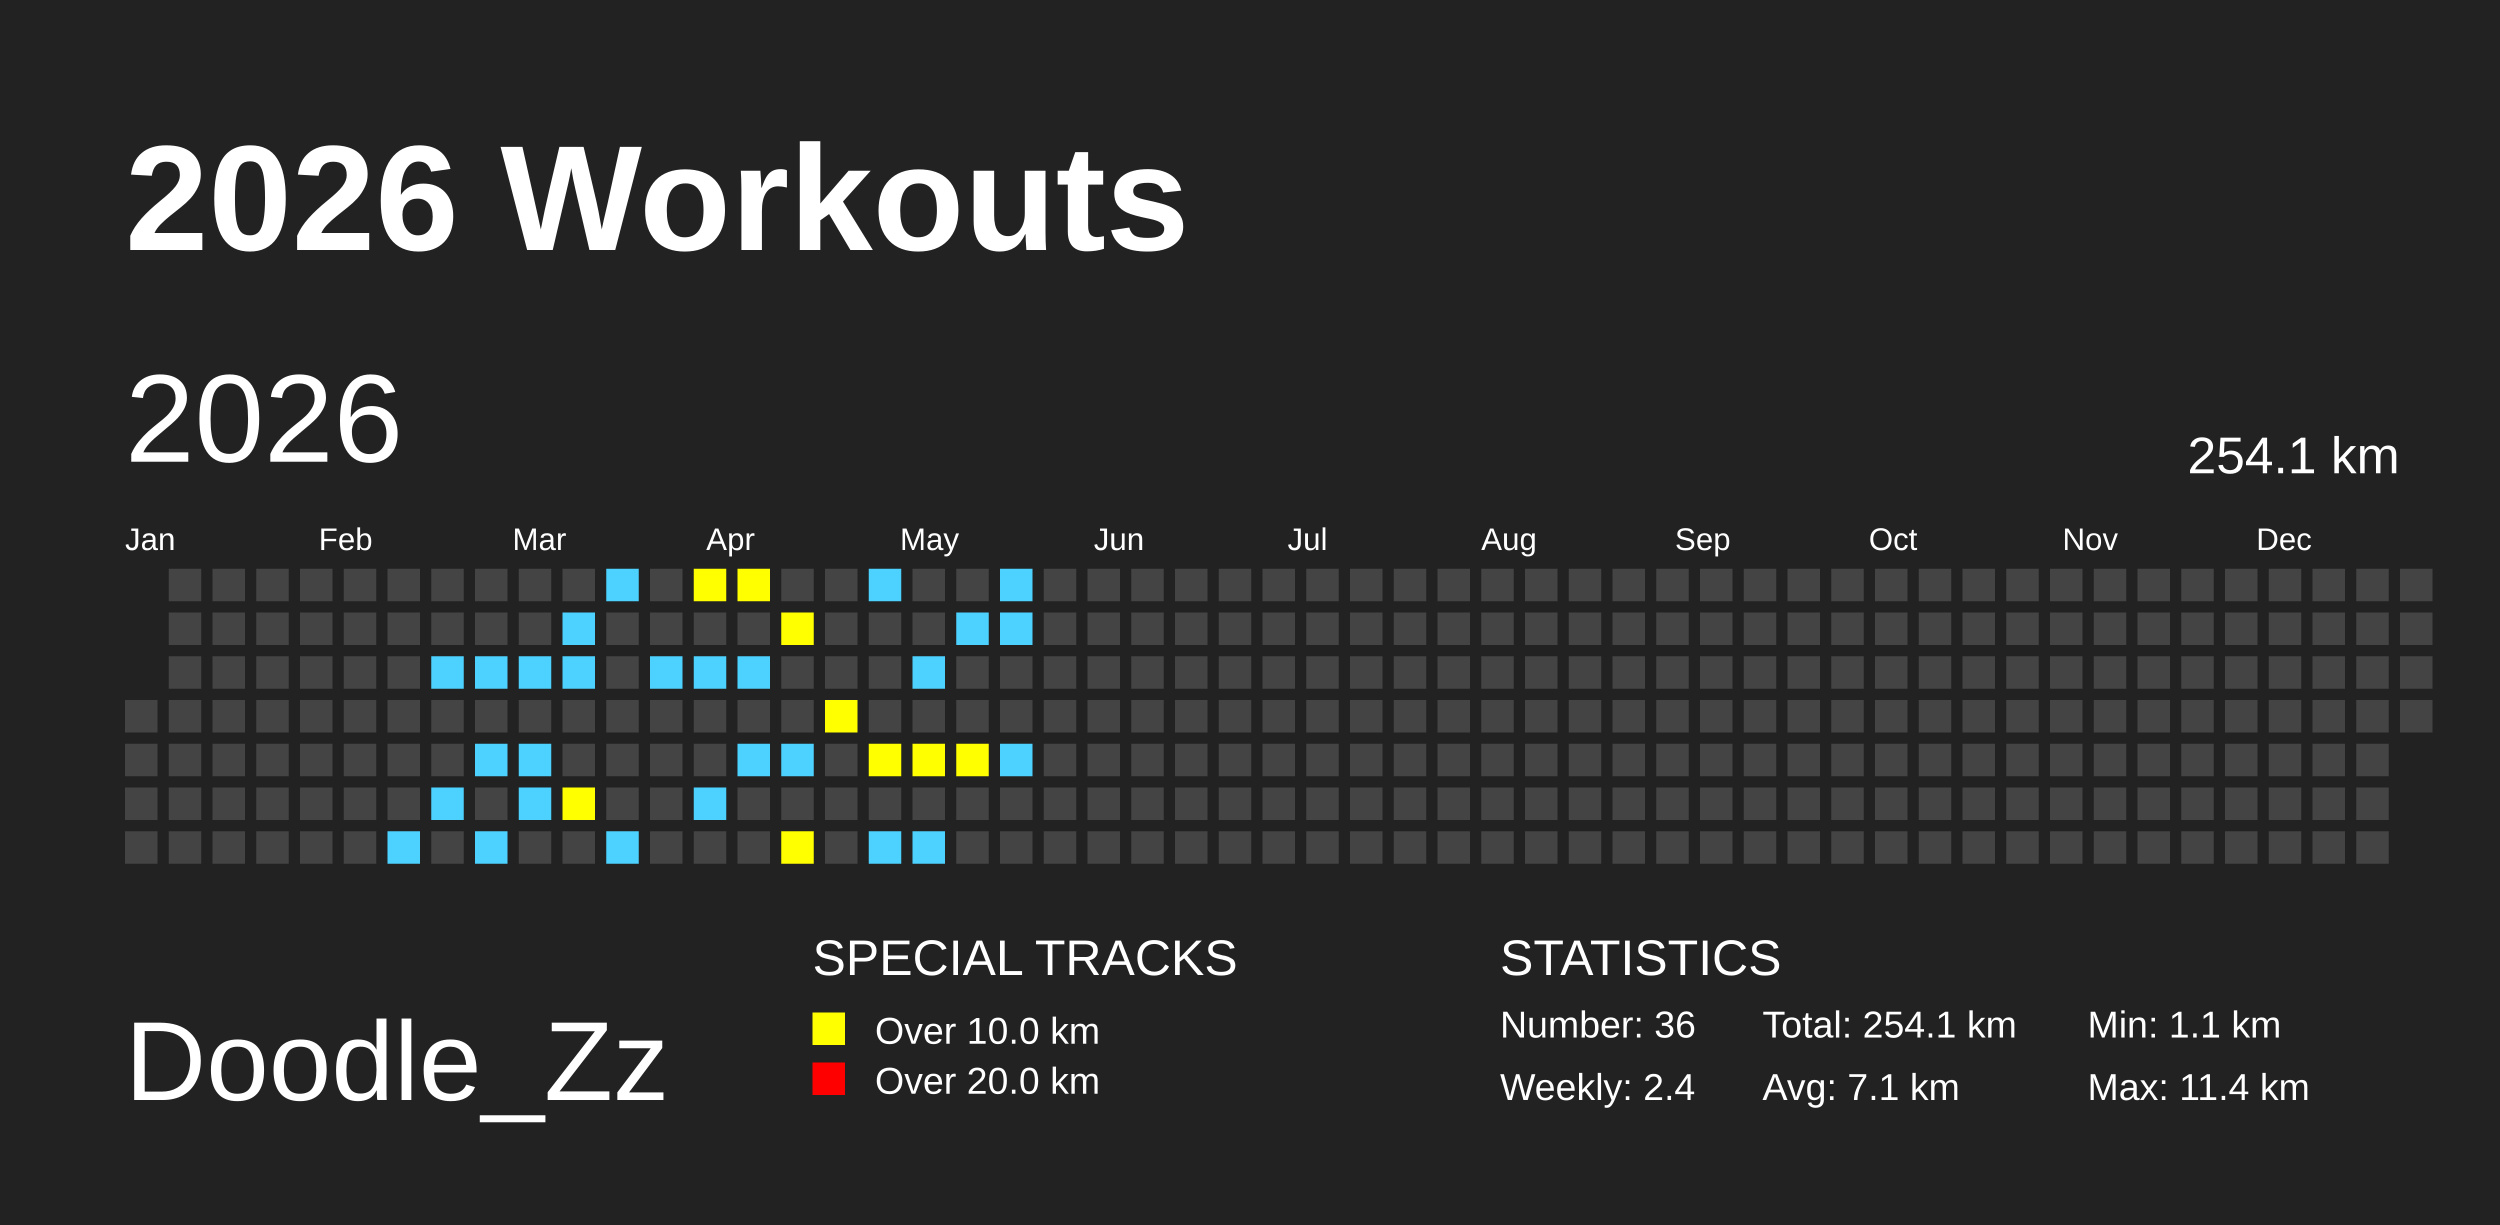
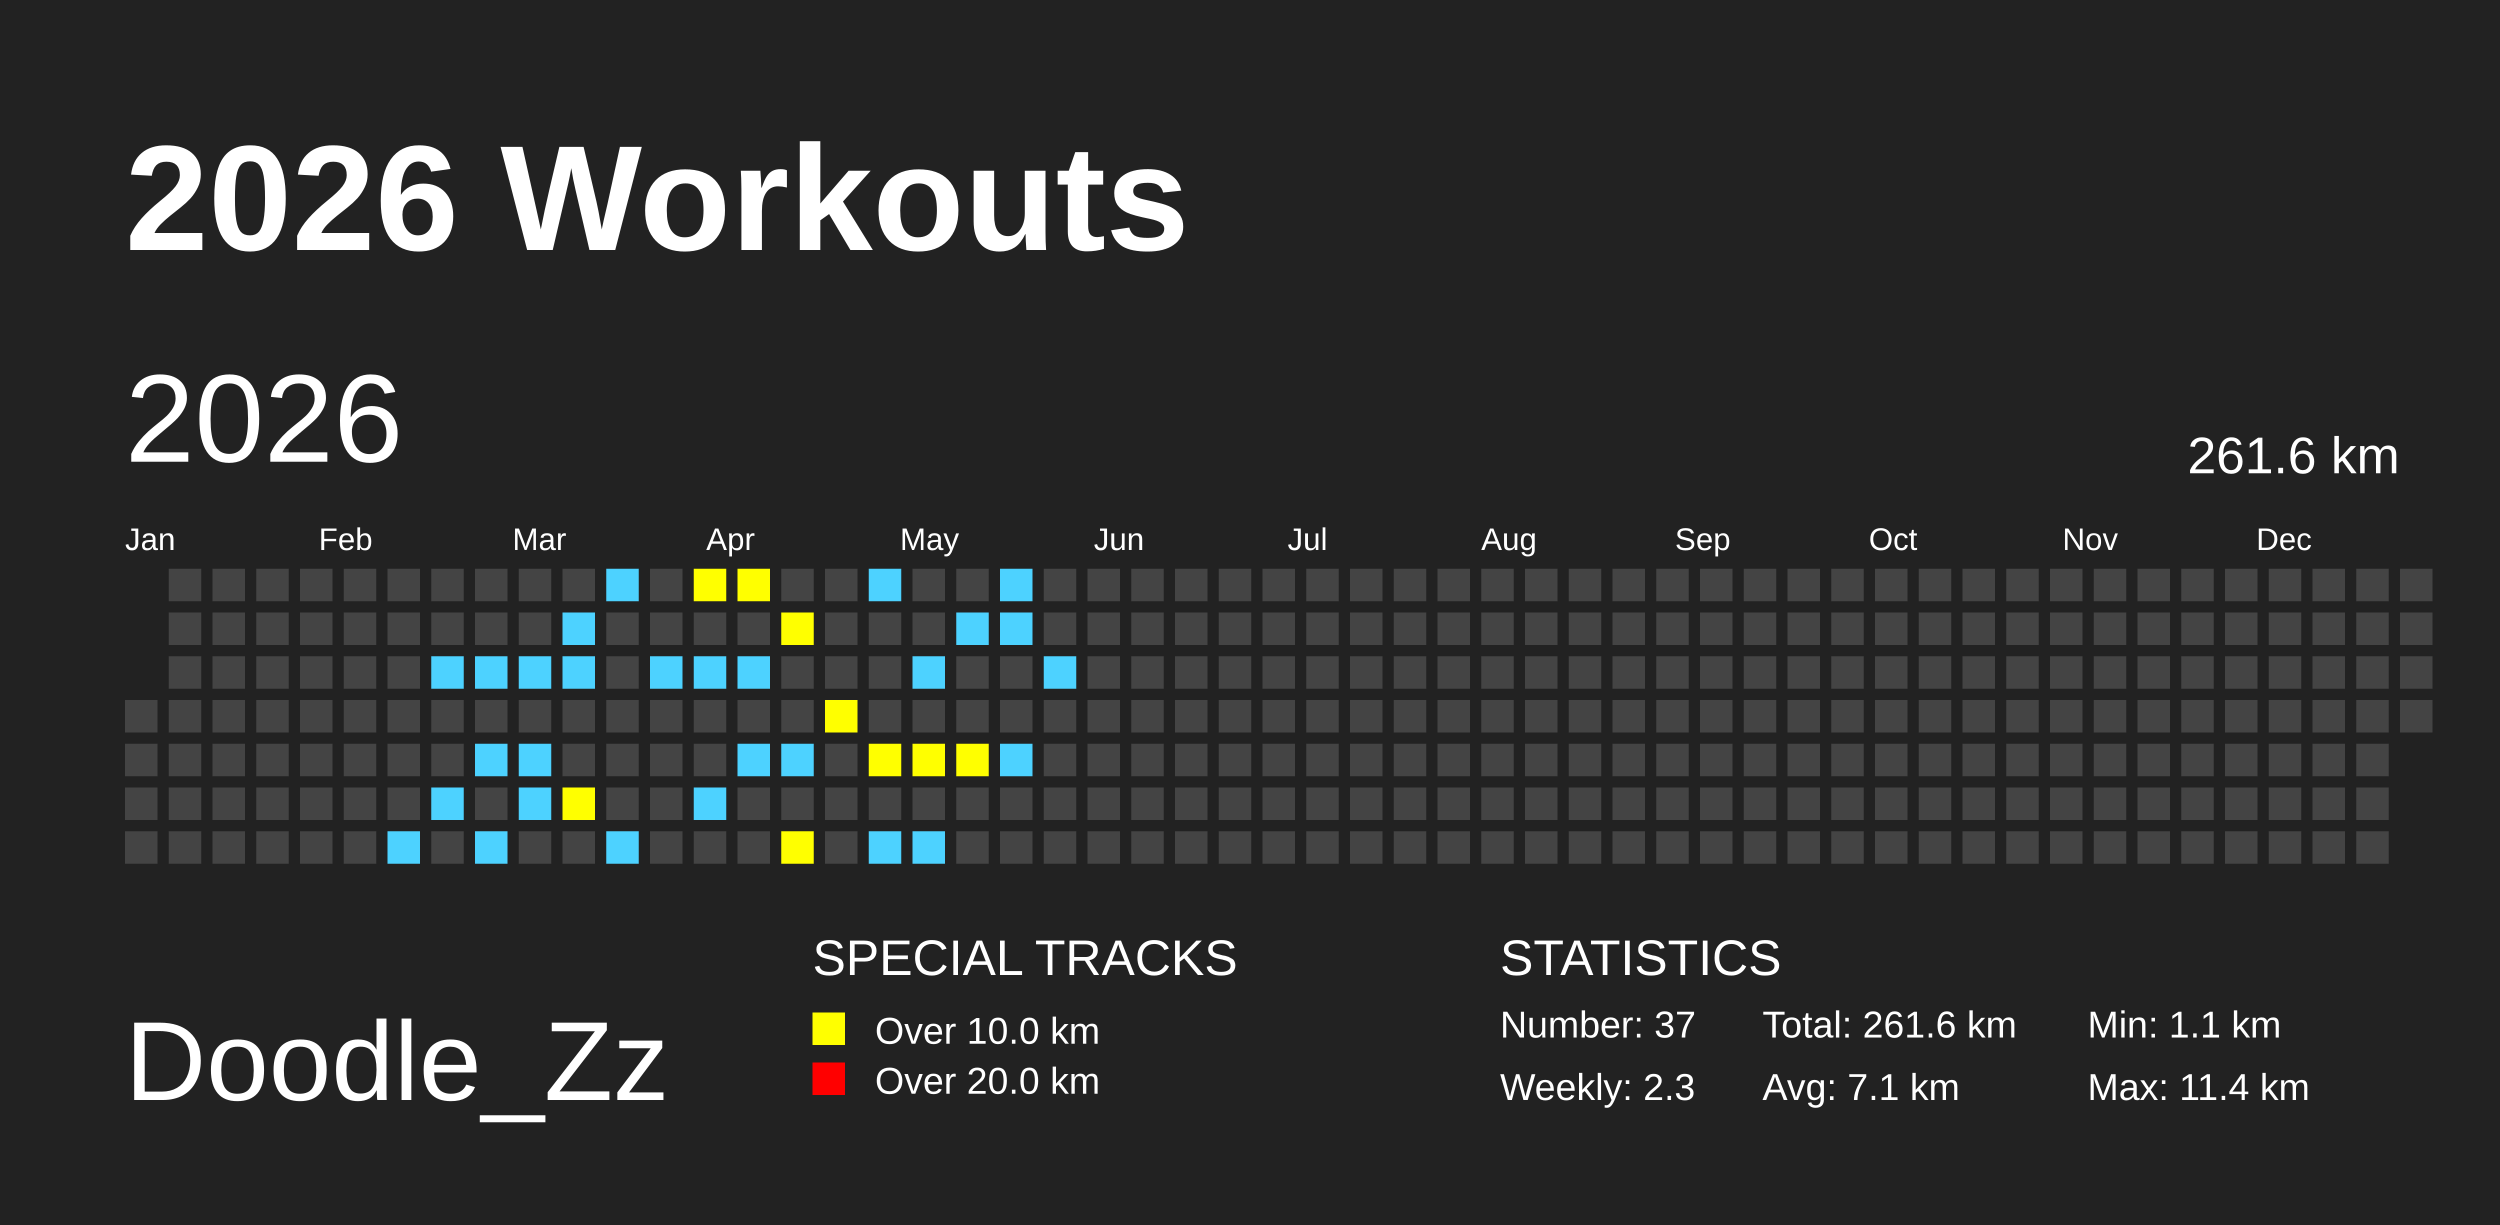
<svg xmlns="http://www.w3.org/2000/svg" baseProfile="full" height="98mm" version="1.1" viewBox="0,0,200,98" width="200mm">
  <defs />
  <rect fill="#222222" height="98" width="200" x="0" y="0" />
  <text fill="#FFFFFF" style="font-size:12px; font-family:Arial; font-weight:bold;" x="10" y="20">2026 Workouts</text>
  <text fill="#FFFFFF" style="font-size:9px; font-family:Arial" x="10" y="88">Doodle_Zz</text>
  <text fill="#FFFFFF" style="font-size:4px; font-family:Arial" x="65" y="78">SPECIAL TRACKS</text>
  <rect fill="yellow" height="2.6" width="2.6" x="65" y="81" />
  <text fill="#FFFFFF" style="font-size:3px; font-family:Arial" x="70" y="83.5">Over 10.0 km</text>
  <rect fill="red" height="2.6" width="2.6" x="65" y="85" />
  <text fill="#FFFFFF" style="font-size:3px; font-family:Arial" x="70" y="87.5">Over 20.0 km</text>
  <text fill="#FFFFFF" style="font-size:4px; font-family:Arial" x="120" y="78">STATISTICS</text>
-   <text fill="#FFFFFF" style="font-size:3px; font-family:Arial" x="120" y="83">Number: 36</text>
-   <text fill="#FFFFFF" style="font-size:3px; font-family:Arial" x="120" y="88">Weekly: 2.4</text>
-   <text fill="#FFFFFF" style="font-size:3px; font-family:Arial" x="141" y="83">Total: 254.1 km</text>
+   <text fill="#FFFFFF" style="font-size:3px; font-family:Arial" x="120" y="83">Number: 37</text>
+   <text fill="#FFFFFF" style="font-size:3px; font-family:Arial" x="120" y="88">Weekly: 2.3</text>
+   <text fill="#FFFFFF" style="font-size:3px; font-family:Arial" x="141" y="83">Total: 261.6 km</text>
  <text fill="#FFFFFF" style="font-size:3px; font-family:Arial" x="141" y="88">Avg: 7.1 km</text>
  <text fill="#FFFFFF" style="font-size:3px; font-family:Arial" x="167" y="83">Min: 1.1 km</text>
  <text fill="#FFFFFF" style="font-size:3px; font-family:Arial" x="167" y="88">Max: 11.4 km</text>
  <text dominant-baseline="hanging" fill="#FFFFFF" style="font-size:10.0px; font-family:Arial;" x="10" y="30">2026</text>
-   <text dominant-baseline="hanging" fill="#FFFFFF" style="font-size:4.125px; font-family:Arial;" x="175" y="35">254.1 km</text>
+   <text dominant-baseline="hanging" fill="#FFFFFF" style="font-size:4.125px; font-family:Arial;" x="175" y="35">261.6 km</text>
  <text fill="#FFFFFF" style="font-size:2.5px; font-family:Arial" x="10.0" y="44">Jan</text>
  <text fill="#FFFFFF" style="font-size:2.5px; font-family:Arial" x="25.5" y="44">Feb</text>
  <text fill="#FFFFFF" style="font-size:2.5px; font-family:Arial" x="41.0" y="44">Mar</text>
  <text fill="#FFFFFF" style="font-size:2.5px; font-family:Arial" x="56.5" y="44">Apr</text>
  <text fill="#FFFFFF" style="font-size:2.5px; font-family:Arial" x="72.0" y="44">May</text>
  <text fill="#FFFFFF" style="font-size:2.5px; font-family:Arial" x="87.5" y="44">Jun</text>
  <text fill="#FFFFFF" style="font-size:2.5px; font-family:Arial" x="103.0" y="44">Jul</text>
  <text fill="#FFFFFF" style="font-size:2.5px; font-family:Arial" x="118.5" y="44">Aug</text>
  <text fill="#FFFFFF" style="font-size:2.5px; font-family:Arial" x="134.0" y="44">Sep</text>
  <text fill="#FFFFFF" style="font-size:2.5px; font-family:Arial" x="149.5" y="44">Oct</text>
  <text fill="#FFFFFF" style="font-size:2.5px; font-family:Arial" x="165.0" y="44">Nov</text>
  <text fill="#FFFFFF" style="font-size:2.5px; font-family:Arial" x="180.5" y="44">Dec</text>
  <rect fill="#444444" height="2.6" width="2.6" x="10.0" y="56.0" />
  <rect fill="#444444" height="2.6" width="2.6" x="10.0" y="59.5" />
  <rect fill="#444444" height="2.6" width="2.6" x="10.0" y="63.0" />
  <rect fill="#444444" height="2.6" width="2.6" x="10.0" y="66.5" />
  <rect fill="#444444" height="2.6" width="2.6" x="13.5" y="45.5" />
  <rect fill="#444444" height="2.6" width="2.6" x="13.5" y="49.0" />
  <rect fill="#444444" height="2.6" width="2.6" x="13.5" y="52.5" />
  <rect fill="#444444" height="2.6" width="2.6" x="13.5" y="56.0" />
  <rect fill="#444444" height="2.6" width="2.6" x="13.5" y="59.5" />
  <rect fill="#444444" height="2.6" width="2.6" x="13.5" y="63.0" />
  <rect fill="#444444" height="2.6" width="2.6" x="13.5" y="66.5" />
  <rect fill="#444444" height="2.6" width="2.6" x="17.0" y="45.5" />
  <rect fill="#444444" height="2.6" width="2.6" x="17.0" y="49.0" />
  <rect fill="#444444" height="2.6" width="2.6" x="17.0" y="52.5" />
  <rect fill="#444444" height="2.6" width="2.6" x="17.0" y="56.0" />
  <rect fill="#444444" height="2.6" width="2.6" x="17.0" y="59.5" />
  <rect fill="#444444" height="2.6" width="2.6" x="17.0" y="63.0" />
  <rect fill="#444444" height="2.6" width="2.6" x="17.0" y="66.5" />
  <rect fill="#444444" height="2.6" width="2.6" x="20.5" y="45.5" />
  <rect fill="#444444" height="2.6" width="2.6" x="20.5" y="49.0" />
  <rect fill="#444444" height="2.6" width="2.6" x="20.5" y="52.5" />
  <rect fill="#444444" height="2.6" width="2.6" x="20.5" y="56.0" />
  <rect fill="#444444" height="2.6" width="2.6" x="20.5" y="59.5" />
  <rect fill="#444444" height="2.6" width="2.6" x="20.5" y="63.0" />
  <rect fill="#444444" height="2.6" width="2.6" x="20.5" y="66.5" />
  <rect fill="#444444" height="2.6" width="2.6" x="24.0" y="45.5" />
  <rect fill="#444444" height="2.6" width="2.6" x="24.0" y="49.0" />
  <rect fill="#444444" height="2.6" width="2.6" x="24.0" y="52.5" />
  <rect fill="#444444" height="2.6" width="2.6" x="24.0" y="56.0" />
  <rect fill="#444444" height="2.6" width="2.6" x="24.0" y="59.5" />
  <rect fill="#444444" height="2.6" width="2.6" x="24.0" y="63.0" />
  <rect fill="#444444" height="2.6" width="2.6" x="24.0" y="66.5" />
  <rect fill="#444444" height="2.6" width="2.6" x="27.5" y="45.5" />
  <rect fill="#444444" height="2.6" width="2.6" x="27.5" y="49.0" />
  <rect fill="#444444" height="2.6" width="2.6" x="27.5" y="52.5" />
  <rect fill="#444444" height="2.6" width="2.6" x="27.5" y="56.0" />
  <rect fill="#444444" height="2.6" width="2.6" x="27.5" y="59.5" />
  <rect fill="#444444" height="2.6" width="2.6" x="27.5" y="63.0" />
  <rect fill="#444444" height="2.6" width="2.6" x="27.5" y="66.5" />
  <rect fill="#444444" height="2.6" width="2.6" x="31.0" y="45.5" />
  <rect fill="#444444" height="2.6" width="2.6" x="31.0" y="49.0" />
  <rect fill="#444444" height="2.6" width="2.6" x="31.0" y="52.5" />
  <rect fill="#444444" height="2.6" width="2.6" x="31.0" y="56.0" />
  <rect fill="#444444" height="2.6" width="2.6" x="31.0" y="59.5" />
  <rect fill="#444444" height="2.6" width="2.6" x="31.0" y="63.0" />
  <rect fill="#4DD2FF" height="2.6" width="2.6" x="31.0" y="66.5" />
  <rect fill="#444444" height="2.6" width="2.6" x="34.5" y="45.5" />
  <rect fill="#444444" height="2.6" width="2.6" x="34.5" y="49.0" />
  <rect fill="#4DD2FF" height="2.6" width="2.6" x="34.5" y="52.5" />
  <rect fill="#444444" height="2.6" width="2.6" x="34.5" y="56.0" />
  <rect fill="#444444" height="2.6" width="2.6" x="34.5" y="59.5" />
  <rect fill="#4DD2FF" height="2.6" width="2.6" x="34.5" y="63.0" />
  <rect fill="#444444" height="2.6" width="2.6" x="34.5" y="66.5" />
  <rect fill="#444444" height="2.6" width="2.6" x="38.0" y="45.5" />
  <rect fill="#444444" height="2.6" width="2.6" x="38.0" y="49.0" />
  <rect fill="#4DD2FF" height="2.6" width="2.6" x="38.0" y="52.5" />
  <rect fill="#444444" height="2.6" width="2.6" x="38.0" y="56.0" />
  <rect fill="#4DD2FF" height="2.6" width="2.6" x="38.0" y="59.5" />
  <rect fill="#444444" height="2.6" width="2.6" x="38.0" y="63.0" />
  <rect fill="#4DD2FF" height="2.6" width="2.6" x="38.0" y="66.5" />
  <rect fill="#444444" height="2.6" width="2.6" x="41.5" y="45.5" />
  <rect fill="#444444" height="2.6" width="2.6" x="41.5" y="49.0" />
  <rect fill="#4DD2FF" height="2.6" width="2.6" x="41.5" y="52.5" />
  <rect fill="#444444" height="2.6" width="2.6" x="41.5" y="56.0" />
  <rect fill="#4DD2FF" height="2.6" width="2.6" x="41.5" y="59.5" />
  <rect fill="#4DD2FF" height="2.6" width="2.6" x="41.5" y="63.0" />
  <rect fill="#444444" height="2.6" width="2.6" x="41.5" y="66.5" />
  <rect fill="#444444" height="2.6" width="2.6" x="45.0" y="45.5" />
  <rect fill="#4DD2FF" height="2.6" width="2.6" x="45.0" y="49.0" />
  <rect fill="#4DD2FF" height="2.6" width="2.6" x="45.0" y="52.5" />
  <rect fill="#444444" height="2.6" width="2.6" x="45.0" y="56.0" />
  <rect fill="#444444" height="2.6" width="2.6" x="45.0" y="59.5" />
  <rect fill="yellow" height="2.6" width="2.6" x="45.0" y="63.0" />
  <rect fill="#444444" height="2.6" width="2.6" x="45.0" y="66.5" />
  <rect fill="#4DD2FF" height="2.6" width="2.6" x="48.5" y="45.5" />
  <rect fill="#444444" height="2.6" width="2.6" x="48.5" y="49.0" />
  <rect fill="#444444" height="2.6" width="2.6" x="48.5" y="52.5" />
  <rect fill="#444444" height="2.6" width="2.6" x="48.5" y="56.0" />
  <rect fill="#444444" height="2.6" width="2.6" x="48.5" y="59.5" />
  <rect fill="#444444" height="2.6" width="2.6" x="48.5" y="63.0" />
  <rect fill="#4DD2FF" height="2.6" width="2.6" x="48.5" y="66.5" />
  <rect fill="#444444" height="2.6" width="2.6" x="52.0" y="45.5" />
  <rect fill="#444444" height="2.6" width="2.6" x="52.0" y="49.0" />
  <rect fill="#4DD2FF" height="2.6" width="2.6" x="52.0" y="52.5" />
  <rect fill="#444444" height="2.6" width="2.6" x="52.0" y="56.0" />
  <rect fill="#444444" height="2.6" width="2.6" x="52.0" y="59.5" />
  <rect fill="#444444" height="2.6" width="2.6" x="52.0" y="63.0" />
  <rect fill="#444444" height="2.6" width="2.6" x="52.0" y="66.5" />
  <rect fill="yellow" height="2.6" width="2.6" x="55.5" y="45.5" />
  <rect fill="#444444" height="2.6" width="2.6" x="55.5" y="49.0" />
  <rect fill="#4DD2FF" height="2.6" width="2.6" x="55.5" y="52.5" />
  <rect fill="#444444" height="2.6" width="2.6" x="55.5" y="56.0" />
  <rect fill="#444444" height="2.6" width="2.6" x="55.5" y="59.5" />
  <rect fill="#4DD2FF" height="2.6" width="2.6" x="55.5" y="63.0" />
  <rect fill="#444444" height="2.6" width="2.6" x="55.5" y="66.5" />
  <rect fill="yellow" height="2.6" width="2.6" x="59.0" y="45.5" />
  <rect fill="#444444" height="2.6" width="2.6" x="59.0" y="49.0" />
  <rect fill="#4DD2FF" height="2.6" width="2.6" x="59.0" y="52.5" />
  <rect fill="#444444" height="2.6" width="2.6" x="59.0" y="56.0" />
  <rect fill="#4DD2FF" height="2.6" width="2.6" x="59.0" y="59.5" />
  <rect fill="#444444" height="2.6" width="2.6" x="59.0" y="63.0" />
  <rect fill="#444444" height="2.6" width="2.6" x="59.0" y="66.5" />
  <rect fill="#444444" height="2.6" width="2.6" x="62.5" y="45.5" />
  <rect fill="yellow" height="2.6" width="2.6" x="62.5" y="49.0" />
  <rect fill="#444444" height="2.6" width="2.6" x="62.5" y="52.5" />
  <rect fill="#444444" height="2.6" width="2.6" x="62.5" y="56.0" />
  <rect fill="#4DD2FF" height="2.6" width="2.6" x="62.5" y="59.5" />
  <rect fill="#444444" height="2.6" width="2.6" x="62.5" y="63.0" />
  <rect fill="yellow" height="2.6" width="2.6" x="62.5" y="66.5" />
  <rect fill="#444444" height="2.6" width="2.6" x="66.0" y="45.5" />
  <rect fill="#444444" height="2.6" width="2.6" x="66.0" y="49.0" />
  <rect fill="#444444" height="2.6" width="2.6" x="66.0" y="52.5" />
  <rect fill="yellow" height="2.6" width="2.6" x="66.0" y="56.0" />
  <rect fill="#444444" height="2.6" width="2.6" x="66.0" y="59.5" />
  <rect fill="#444444" height="2.6" width="2.6" x="66.0" y="63.0" />
  <rect fill="#444444" height="2.6" width="2.6" x="66.0" y="66.5" />
  <rect fill="#4DD2FF" height="2.6" width="2.6" x="69.5" y="45.5" />
  <rect fill="#444444" height="2.6" width="2.6" x="69.5" y="49.0" />
  <rect fill="#444444" height="2.6" width="2.6" x="69.5" y="52.5" />
  <rect fill="#444444" height="2.6" width="2.6" x="69.5" y="56.0" />
  <rect fill="yellow" height="2.6" width="2.6" x="69.5" y="59.5" />
  <rect fill="#444444" height="2.6" width="2.6" x="69.5" y="63.0" />
  <rect fill="#4DD2FF" height="2.6" width="2.6" x="69.5" y="66.5" />
  <rect fill="#444444" height="2.6" width="2.6" x="73.0" y="45.5" />
  <rect fill="#444444" height="2.6" width="2.6" x="73.0" y="49.0" />
  <rect fill="#4DD2FF" height="2.6" width="2.6" x="73.0" y="52.5" />
  <rect fill="#444444" height="2.6" width="2.6" x="73.0" y="56.0" />
  <rect fill="yellow" height="2.6" width="2.6" x="73.0" y="59.5" />
  <rect fill="#444444" height="2.6" width="2.6" x="73.0" y="63.0" />
  <rect fill="#4DD2FF" height="2.6" width="2.6" x="73.0" y="66.5" />
  <rect fill="#444444" height="2.6" width="2.6" x="76.5" y="45.5" />
  <rect fill="#4DD2FF" height="2.6" width="2.6" x="76.5" y="49.0" />
  <rect fill="#444444" height="2.6" width="2.6" x="76.5" y="52.5" />
  <rect fill="#444444" height="2.6" width="2.6" x="76.5" y="56.0" />
  <rect fill="yellow" height="2.6" width="2.6" x="76.5" y="59.5" />
  <rect fill="#444444" height="2.6" width="2.6" x="76.5" y="63.0" />
  <rect fill="#444444" height="2.6" width="2.6" x="76.5" y="66.5" />
  <rect fill="#4DD2FF" height="2.6" width="2.6" x="80.0" y="45.5" />
  <rect fill="#4DD2FF" height="2.6" width="2.6" x="80.0" y="49.0" />
  <rect fill="#444444" height="2.6" width="2.6" x="80.0" y="52.5" />
  <rect fill="#444444" height="2.6" width="2.6" x="80.0" y="56.0" />
  <rect fill="#4DD2FF" height="2.6" width="2.6" x="80.0" y="59.5" />
  <rect fill="#444444" height="2.6" width="2.6" x="80.0" y="63.0" />
  <rect fill="#444444" height="2.6" width="2.6" x="80.0" y="66.5" />
  <rect fill="#444444" height="2.6" width="2.6" x="83.5" y="45.5" />
  <rect fill="#444444" height="2.6" width="2.6" x="83.5" y="49.0" />
-   <rect fill="#444444" height="2.6" width="2.6" x="83.5" y="52.5" />
+   <rect fill="#4DD2FF" height="2.6" width="2.6" x="83.5" y="52.5" />
  <rect fill="#444444" height="2.6" width="2.6" x="83.5" y="56.0" />
  <rect fill="#444444" height="2.6" width="2.6" x="83.5" y="59.5" />
  <rect fill="#444444" height="2.6" width="2.6" x="83.5" y="63.0" />
  <rect fill="#444444" height="2.6" width="2.6" x="83.5" y="66.5" />
  <rect fill="#444444" height="2.6" width="2.6" x="87.0" y="45.5" />
  <rect fill="#444444" height="2.6" width="2.6" x="87.0" y="49.0" />
  <rect fill="#444444" height="2.6" width="2.6" x="87.0" y="52.5" />
  <rect fill="#444444" height="2.6" width="2.6" x="87.0" y="56.0" />
  <rect fill="#444444" height="2.6" width="2.6" x="87.0" y="59.5" />
  <rect fill="#444444" height="2.6" width="2.6" x="87.0" y="63.0" />
  <rect fill="#444444" height="2.6" width="2.6" x="87.0" y="66.5" />
  <rect fill="#444444" height="2.6" width="2.6" x="90.5" y="45.5" />
  <rect fill="#444444" height="2.6" width="2.6" x="90.5" y="49.0" />
  <rect fill="#444444" height="2.6" width="2.6" x="90.5" y="52.5" />
  <rect fill="#444444" height="2.6" width="2.6" x="90.5" y="56.0" />
  <rect fill="#444444" height="2.6" width="2.6" x="90.5" y="59.5" />
  <rect fill="#444444" height="2.6" width="2.6" x="90.5" y="63.0" />
  <rect fill="#444444" height="2.6" width="2.6" x="90.5" y="66.5" />
  <rect fill="#444444" height="2.6" width="2.6" x="94.0" y="45.5" />
  <rect fill="#444444" height="2.6" width="2.6" x="94.0" y="49.0" />
  <rect fill="#444444" height="2.6" width="2.6" x="94.0" y="52.5" />
  <rect fill="#444444" height="2.6" width="2.6" x="94.0" y="56.0" />
  <rect fill="#444444" height="2.6" width="2.6" x="94.0" y="59.5" />
  <rect fill="#444444" height="2.6" width="2.6" x="94.0" y="63.0" />
  <rect fill="#444444" height="2.6" width="2.6" x="94.0" y="66.5" />
  <rect fill="#444444" height="2.6" width="2.6" x="97.5" y="45.5" />
  <rect fill="#444444" height="2.6" width="2.6" x="97.5" y="49.0" />
  <rect fill="#444444" height="2.6" width="2.6" x="97.5" y="52.5" />
  <rect fill="#444444" height="2.6" width="2.6" x="97.5" y="56.0" />
  <rect fill="#444444" height="2.6" width="2.6" x="97.5" y="59.5" />
  <rect fill="#444444" height="2.6" width="2.6" x="97.5" y="63.0" />
  <rect fill="#444444" height="2.6" width="2.6" x="97.5" y="66.5" />
  <rect fill="#444444" height="2.6" width="2.6" x="101.0" y="45.5" />
  <rect fill="#444444" height="2.6" width="2.6" x="101.0" y="49.0" />
  <rect fill="#444444" height="2.6" width="2.6" x="101.0" y="52.5" />
  <rect fill="#444444" height="2.6" width="2.6" x="101.0" y="56.0" />
  <rect fill="#444444" height="2.6" width="2.6" x="101.0" y="59.5" />
  <rect fill="#444444" height="2.6" width="2.6" x="101.0" y="63.0" />
  <rect fill="#444444" height="2.6" width="2.6" x="101.0" y="66.5" />
  <rect fill="#444444" height="2.6" width="2.6" x="104.5" y="45.5" />
  <rect fill="#444444" height="2.6" width="2.6" x="104.5" y="49.0" />
  <rect fill="#444444" height="2.6" width="2.6" x="104.5" y="52.5" />
  <rect fill="#444444" height="2.6" width="2.6" x="104.5" y="56.0" />
  <rect fill="#444444" height="2.6" width="2.6" x="104.5" y="59.5" />
  <rect fill="#444444" height="2.6" width="2.6" x="104.5" y="63.0" />
  <rect fill="#444444" height="2.6" width="2.6" x="104.5" y="66.5" />
  <rect fill="#444444" height="2.6" width="2.6" x="108.0" y="45.5" />
  <rect fill="#444444" height="2.6" width="2.6" x="108.0" y="49.0" />
  <rect fill="#444444" height="2.6" width="2.6" x="108.0" y="52.5" />
  <rect fill="#444444" height="2.6" width="2.6" x="108.0" y="56.0" />
  <rect fill="#444444" height="2.6" width="2.6" x="108.0" y="59.5" />
  <rect fill="#444444" height="2.6" width="2.6" x="108.0" y="63.0" />
  <rect fill="#444444" height="2.6" width="2.6" x="108.0" y="66.5" />
  <rect fill="#444444" height="2.6" width="2.6" x="111.5" y="45.5" />
  <rect fill="#444444" height="2.6" width="2.6" x="111.5" y="49.0" />
  <rect fill="#444444" height="2.6" width="2.6" x="111.5" y="52.5" />
  <rect fill="#444444" height="2.6" width="2.6" x="111.5" y="56.0" />
  <rect fill="#444444" height="2.6" width="2.6" x="111.5" y="59.5" />
  <rect fill="#444444" height="2.6" width="2.6" x="111.5" y="63.0" />
  <rect fill="#444444" height="2.6" width="2.6" x="111.5" y="66.5" />
  <rect fill="#444444" height="2.6" width="2.6" x="115.0" y="45.5" />
  <rect fill="#444444" height="2.6" width="2.6" x="115.0" y="49.0" />
  <rect fill="#444444" height="2.6" width="2.6" x="115.0" y="52.5" />
  <rect fill="#444444" height="2.6" width="2.6" x="115.0" y="56.0" />
  <rect fill="#444444" height="2.6" width="2.6" x="115.0" y="59.5" />
  <rect fill="#444444" height="2.6" width="2.6" x="115.0" y="63.0" />
  <rect fill="#444444" height="2.6" width="2.6" x="115.0" y="66.5" />
  <rect fill="#444444" height="2.6" width="2.6" x="118.5" y="45.5" />
  <rect fill="#444444" height="2.6" width="2.6" x="118.5" y="49.0" />
  <rect fill="#444444" height="2.6" width="2.6" x="118.5" y="52.5" />
  <rect fill="#444444" height="2.6" width="2.6" x="118.5" y="56.0" />
  <rect fill="#444444" height="2.6" width="2.6" x="118.5" y="59.5" />
  <rect fill="#444444" height="2.6" width="2.6" x="118.5" y="63.0" />
  <rect fill="#444444" height="2.6" width="2.6" x="118.5" y="66.5" />
  <rect fill="#444444" height="2.6" width="2.6" x="122.0" y="45.5" />
  <rect fill="#444444" height="2.6" width="2.6" x="122.0" y="49.0" />
  <rect fill="#444444" height="2.6" width="2.6" x="122.0" y="52.5" />
  <rect fill="#444444" height="2.6" width="2.6" x="122.0" y="56.0" />
  <rect fill="#444444" height="2.6" width="2.6" x="122.0" y="59.5" />
  <rect fill="#444444" height="2.6" width="2.6" x="122.0" y="63.0" />
  <rect fill="#444444" height="2.6" width="2.6" x="122.0" y="66.5" />
  <rect fill="#444444" height="2.6" width="2.6" x="125.5" y="45.5" />
  <rect fill="#444444" height="2.6" width="2.6" x="125.5" y="49.0" />
  <rect fill="#444444" height="2.6" width="2.6" x="125.5" y="52.5" />
  <rect fill="#444444" height="2.6" width="2.6" x="125.5" y="56.0" />
  <rect fill="#444444" height="2.6" width="2.6" x="125.5" y="59.5" />
  <rect fill="#444444" height="2.6" width="2.6" x="125.5" y="63.0" />
  <rect fill="#444444" height="2.6" width="2.6" x="125.5" y="66.5" />
  <rect fill="#444444" height="2.6" width="2.6" x="129.0" y="45.5" />
  <rect fill="#444444" height="2.6" width="2.6" x="129.0" y="49.0" />
  <rect fill="#444444" height="2.6" width="2.6" x="129.0" y="52.5" />
  <rect fill="#444444" height="2.6" width="2.6" x="129.0" y="56.0" />
  <rect fill="#444444" height="2.6" width="2.6" x="129.0" y="59.5" />
  <rect fill="#444444" height="2.6" width="2.6" x="129.0" y="63.0" />
  <rect fill="#444444" height="2.6" width="2.6" x="129.0" y="66.5" />
  <rect fill="#444444" height="2.6" width="2.6" x="132.5" y="45.5" />
  <rect fill="#444444" height="2.6" width="2.6" x="132.5" y="49.0" />
  <rect fill="#444444" height="2.6" width="2.6" x="132.5" y="52.5" />
  <rect fill="#444444" height="2.6" width="2.6" x="132.5" y="56.0" />
  <rect fill="#444444" height="2.6" width="2.6" x="132.5" y="59.5" />
  <rect fill="#444444" height="2.6" width="2.6" x="132.5" y="63.0" />
  <rect fill="#444444" height="2.6" width="2.6" x="132.5" y="66.5" />
  <rect fill="#444444" height="2.6" width="2.6" x="136.0" y="45.5" />
  <rect fill="#444444" height="2.6" width="2.6" x="136.0" y="49.0" />
  <rect fill="#444444" height="2.6" width="2.6" x="136.0" y="52.5" />
  <rect fill="#444444" height="2.6" width="2.6" x="136.0" y="56.0" />
  <rect fill="#444444" height="2.6" width="2.6" x="136.0" y="59.5" />
  <rect fill="#444444" height="2.6" width="2.6" x="136.0" y="63.0" />
  <rect fill="#444444" height="2.6" width="2.6" x="136.0" y="66.5" />
  <rect fill="#444444" height="2.6" width="2.6" x="139.5" y="45.5" />
  <rect fill="#444444" height="2.6" width="2.6" x="139.5" y="49.0" />
  <rect fill="#444444" height="2.6" width="2.6" x="139.5" y="52.5" />
  <rect fill="#444444" height="2.6" width="2.6" x="139.5" y="56.0" />
  <rect fill="#444444" height="2.6" width="2.6" x="139.5" y="59.5" />
  <rect fill="#444444" height="2.6" width="2.6" x="139.5" y="63.0" />
  <rect fill="#444444" height="2.6" width="2.6" x="139.5" y="66.5" />
  <rect fill="#444444" height="2.6" width="2.6" x="143.0" y="45.5" />
  <rect fill="#444444" height="2.6" width="2.6" x="143.0" y="49.0" />
  <rect fill="#444444" height="2.6" width="2.6" x="143.0" y="52.5" />
  <rect fill="#444444" height="2.6" width="2.6" x="143.0" y="56.0" />
  <rect fill="#444444" height="2.6" width="2.6" x="143.0" y="59.5" />
  <rect fill="#444444" height="2.6" width="2.6" x="143.0" y="63.0" />
  <rect fill="#444444" height="2.6" width="2.6" x="143.0" y="66.5" />
  <rect fill="#444444" height="2.6" width="2.6" x="146.5" y="45.5" />
  <rect fill="#444444" height="2.6" width="2.6" x="146.5" y="49.0" />
  <rect fill="#444444" height="2.6" width="2.6" x="146.5" y="52.5" />
  <rect fill="#444444" height="2.6" width="2.6" x="146.5" y="56.0" />
  <rect fill="#444444" height="2.6" width="2.6" x="146.5" y="59.5" />
  <rect fill="#444444" height="2.6" width="2.6" x="146.5" y="63.0" />
  <rect fill="#444444" height="2.6" width="2.6" x="146.5" y="66.5" />
  <rect fill="#444444" height="2.6" width="2.6" x="150.0" y="45.5" />
  <rect fill="#444444" height="2.6" width="2.6" x="150.0" y="49.0" />
  <rect fill="#444444" height="2.6" width="2.6" x="150.0" y="52.5" />
  <rect fill="#444444" height="2.6" width="2.6" x="150.0" y="56.0" />
  <rect fill="#444444" height="2.6" width="2.6" x="150.0" y="59.5" />
  <rect fill="#444444" height="2.6" width="2.6" x="150.0" y="63.0" />
  <rect fill="#444444" height="2.6" width="2.6" x="150.0" y="66.5" />
  <rect fill="#444444" height="2.6" width="2.6" x="153.5" y="45.5" />
  <rect fill="#444444" height="2.6" width="2.6" x="153.5" y="49.0" />
  <rect fill="#444444" height="2.6" width="2.6" x="153.5" y="52.5" />
  <rect fill="#444444" height="2.6" width="2.6" x="153.5" y="56.0" />
  <rect fill="#444444" height="2.6" width="2.6" x="153.5" y="59.5" />
  <rect fill="#444444" height="2.6" width="2.6" x="153.5" y="63.0" />
  <rect fill="#444444" height="2.6" width="2.6" x="153.5" y="66.5" />
  <rect fill="#444444" height="2.6" width="2.6" x="157.0" y="45.5" />
  <rect fill="#444444" height="2.6" width="2.6" x="157.0" y="49.0" />
  <rect fill="#444444" height="2.6" width="2.6" x="157.0" y="52.5" />
  <rect fill="#444444" height="2.6" width="2.6" x="157.0" y="56.0" />
  <rect fill="#444444" height="2.6" width="2.6" x="157.0" y="59.5" />
  <rect fill="#444444" height="2.6" width="2.6" x="157.0" y="63.0" />
  <rect fill="#444444" height="2.6" width="2.6" x="157.0" y="66.5" />
  <rect fill="#444444" height="2.6" width="2.6" x="160.5" y="45.5" />
  <rect fill="#444444" height="2.6" width="2.6" x="160.5" y="49.0" />
  <rect fill="#444444" height="2.6" width="2.6" x="160.5" y="52.5" />
  <rect fill="#444444" height="2.6" width="2.6" x="160.5" y="56.0" />
  <rect fill="#444444" height="2.6" width="2.6" x="160.5" y="59.5" />
  <rect fill="#444444" height="2.6" width="2.6" x="160.5" y="63.0" />
  <rect fill="#444444" height="2.6" width="2.6" x="160.5" y="66.5" />
  <rect fill="#444444" height="2.6" width="2.6" x="164.0" y="45.5" />
  <rect fill="#444444" height="2.6" width="2.6" x="164.0" y="49.0" />
  <rect fill="#444444" height="2.6" width="2.6" x="164.0" y="52.5" />
  <rect fill="#444444" height="2.6" width="2.6" x="164.0" y="56.0" />
  <rect fill="#444444" height="2.6" width="2.6" x="164.0" y="59.5" />
  <rect fill="#444444" height="2.6" width="2.6" x="164.0" y="63.0" />
  <rect fill="#444444" height="2.6" width="2.6" x="164.0" y="66.5" />
  <rect fill="#444444" height="2.6" width="2.6" x="167.5" y="45.5" />
  <rect fill="#444444" height="2.6" width="2.6" x="167.5" y="49.0" />
  <rect fill="#444444" height="2.6" width="2.6" x="167.5" y="52.5" />
  <rect fill="#444444" height="2.6" width="2.6" x="167.5" y="56.0" />
  <rect fill="#444444" height="2.6" width="2.6" x="167.5" y="59.5" />
  <rect fill="#444444" height="2.6" width="2.6" x="167.5" y="63.0" />
  <rect fill="#444444" height="2.6" width="2.6" x="167.5" y="66.5" />
  <rect fill="#444444" height="2.6" width="2.6" x="171.0" y="45.5" />
  <rect fill="#444444" height="2.6" width="2.6" x="171.0" y="49.0" />
  <rect fill="#444444" height="2.6" width="2.6" x="171.0" y="52.5" />
  <rect fill="#444444" height="2.6" width="2.6" x="171.0" y="56.0" />
  <rect fill="#444444" height="2.6" width="2.6" x="171.0" y="59.5" />
  <rect fill="#444444" height="2.6" width="2.6" x="171.0" y="63.0" />
  <rect fill="#444444" height="2.6" width="2.6" x="171.0" y="66.5" />
  <rect fill="#444444" height="2.6" width="2.6" x="174.5" y="45.5" />
  <rect fill="#444444" height="2.6" width="2.6" x="174.5" y="49.0" />
  <rect fill="#444444" height="2.6" width="2.6" x="174.5" y="52.5" />
  <rect fill="#444444" height="2.6" width="2.6" x="174.5" y="56.0" />
  <rect fill="#444444" height="2.6" width="2.6" x="174.5" y="59.5" />
  <rect fill="#444444" height="2.6" width="2.6" x="174.5" y="63.0" />
  <rect fill="#444444" height="2.6" width="2.6" x="174.5" y="66.5" />
  <rect fill="#444444" height="2.6" width="2.6" x="178.0" y="45.5" />
  <rect fill="#444444" height="2.6" width="2.6" x="178.0" y="49.0" />
  <rect fill="#444444" height="2.6" width="2.6" x="178.0" y="52.5" />
  <rect fill="#444444" height="2.6" width="2.6" x="178.0" y="56.0" />
  <rect fill="#444444" height="2.6" width="2.6" x="178.0" y="59.5" />
  <rect fill="#444444" height="2.6" width="2.6" x="178.0" y="63.0" />
  <rect fill="#444444" height="2.6" width="2.6" x="178.0" y="66.5" />
  <rect fill="#444444" height="2.6" width="2.6" x="181.5" y="45.5" />
  <rect fill="#444444" height="2.6" width="2.6" x="181.5" y="49.0" />
  <rect fill="#444444" height="2.6" width="2.6" x="181.5" y="52.5" />
  <rect fill="#444444" height="2.6" width="2.6" x="181.5" y="56.0" />
  <rect fill="#444444" height="2.6" width="2.6" x="181.5" y="59.5" />
  <rect fill="#444444" height="2.6" width="2.6" x="181.5" y="63.0" />
  <rect fill="#444444" height="2.6" width="2.6" x="181.5" y="66.5" />
  <rect fill="#444444" height="2.6" width="2.6" x="185.0" y="45.5" />
  <rect fill="#444444" height="2.6" width="2.6" x="185.0" y="49.0" />
  <rect fill="#444444" height="2.6" width="2.6" x="185.0" y="52.5" />
  <rect fill="#444444" height="2.6" width="2.6" x="185.0" y="56.0" />
  <rect fill="#444444" height="2.6" width="2.6" x="185.0" y="59.5" />
  <rect fill="#444444" height="2.6" width="2.6" x="185.0" y="63.0" />
  <rect fill="#444444" height="2.6" width="2.6" x="185.0" y="66.5" />
  <rect fill="#444444" height="2.6" width="2.6" x="188.5" y="45.5" />
  <rect fill="#444444" height="2.6" width="2.6" x="188.5" y="49.0" />
  <rect fill="#444444" height="2.6" width="2.6" x="188.5" y="52.5" />
  <rect fill="#444444" height="2.6" width="2.6" x="188.5" y="56.0" />
  <rect fill="#444444" height="2.6" width="2.6" x="188.5" y="59.5" />
  <rect fill="#444444" height="2.6" width="2.6" x="188.5" y="63.0" />
  <rect fill="#444444" height="2.6" width="2.6" x="188.5" y="66.5" />
  <rect fill="#444444" height="2.6" width="2.6" x="192.0" y="45.5" />
  <rect fill="#444444" height="2.6" width="2.6" x="192.0" y="49.0" />
  <rect fill="#444444" height="2.6" width="2.6" x="192.0" y="52.5" />
  <rect fill="#444444" height="2.6" width="2.6" x="192.0" y="56.0" />
</svg>
